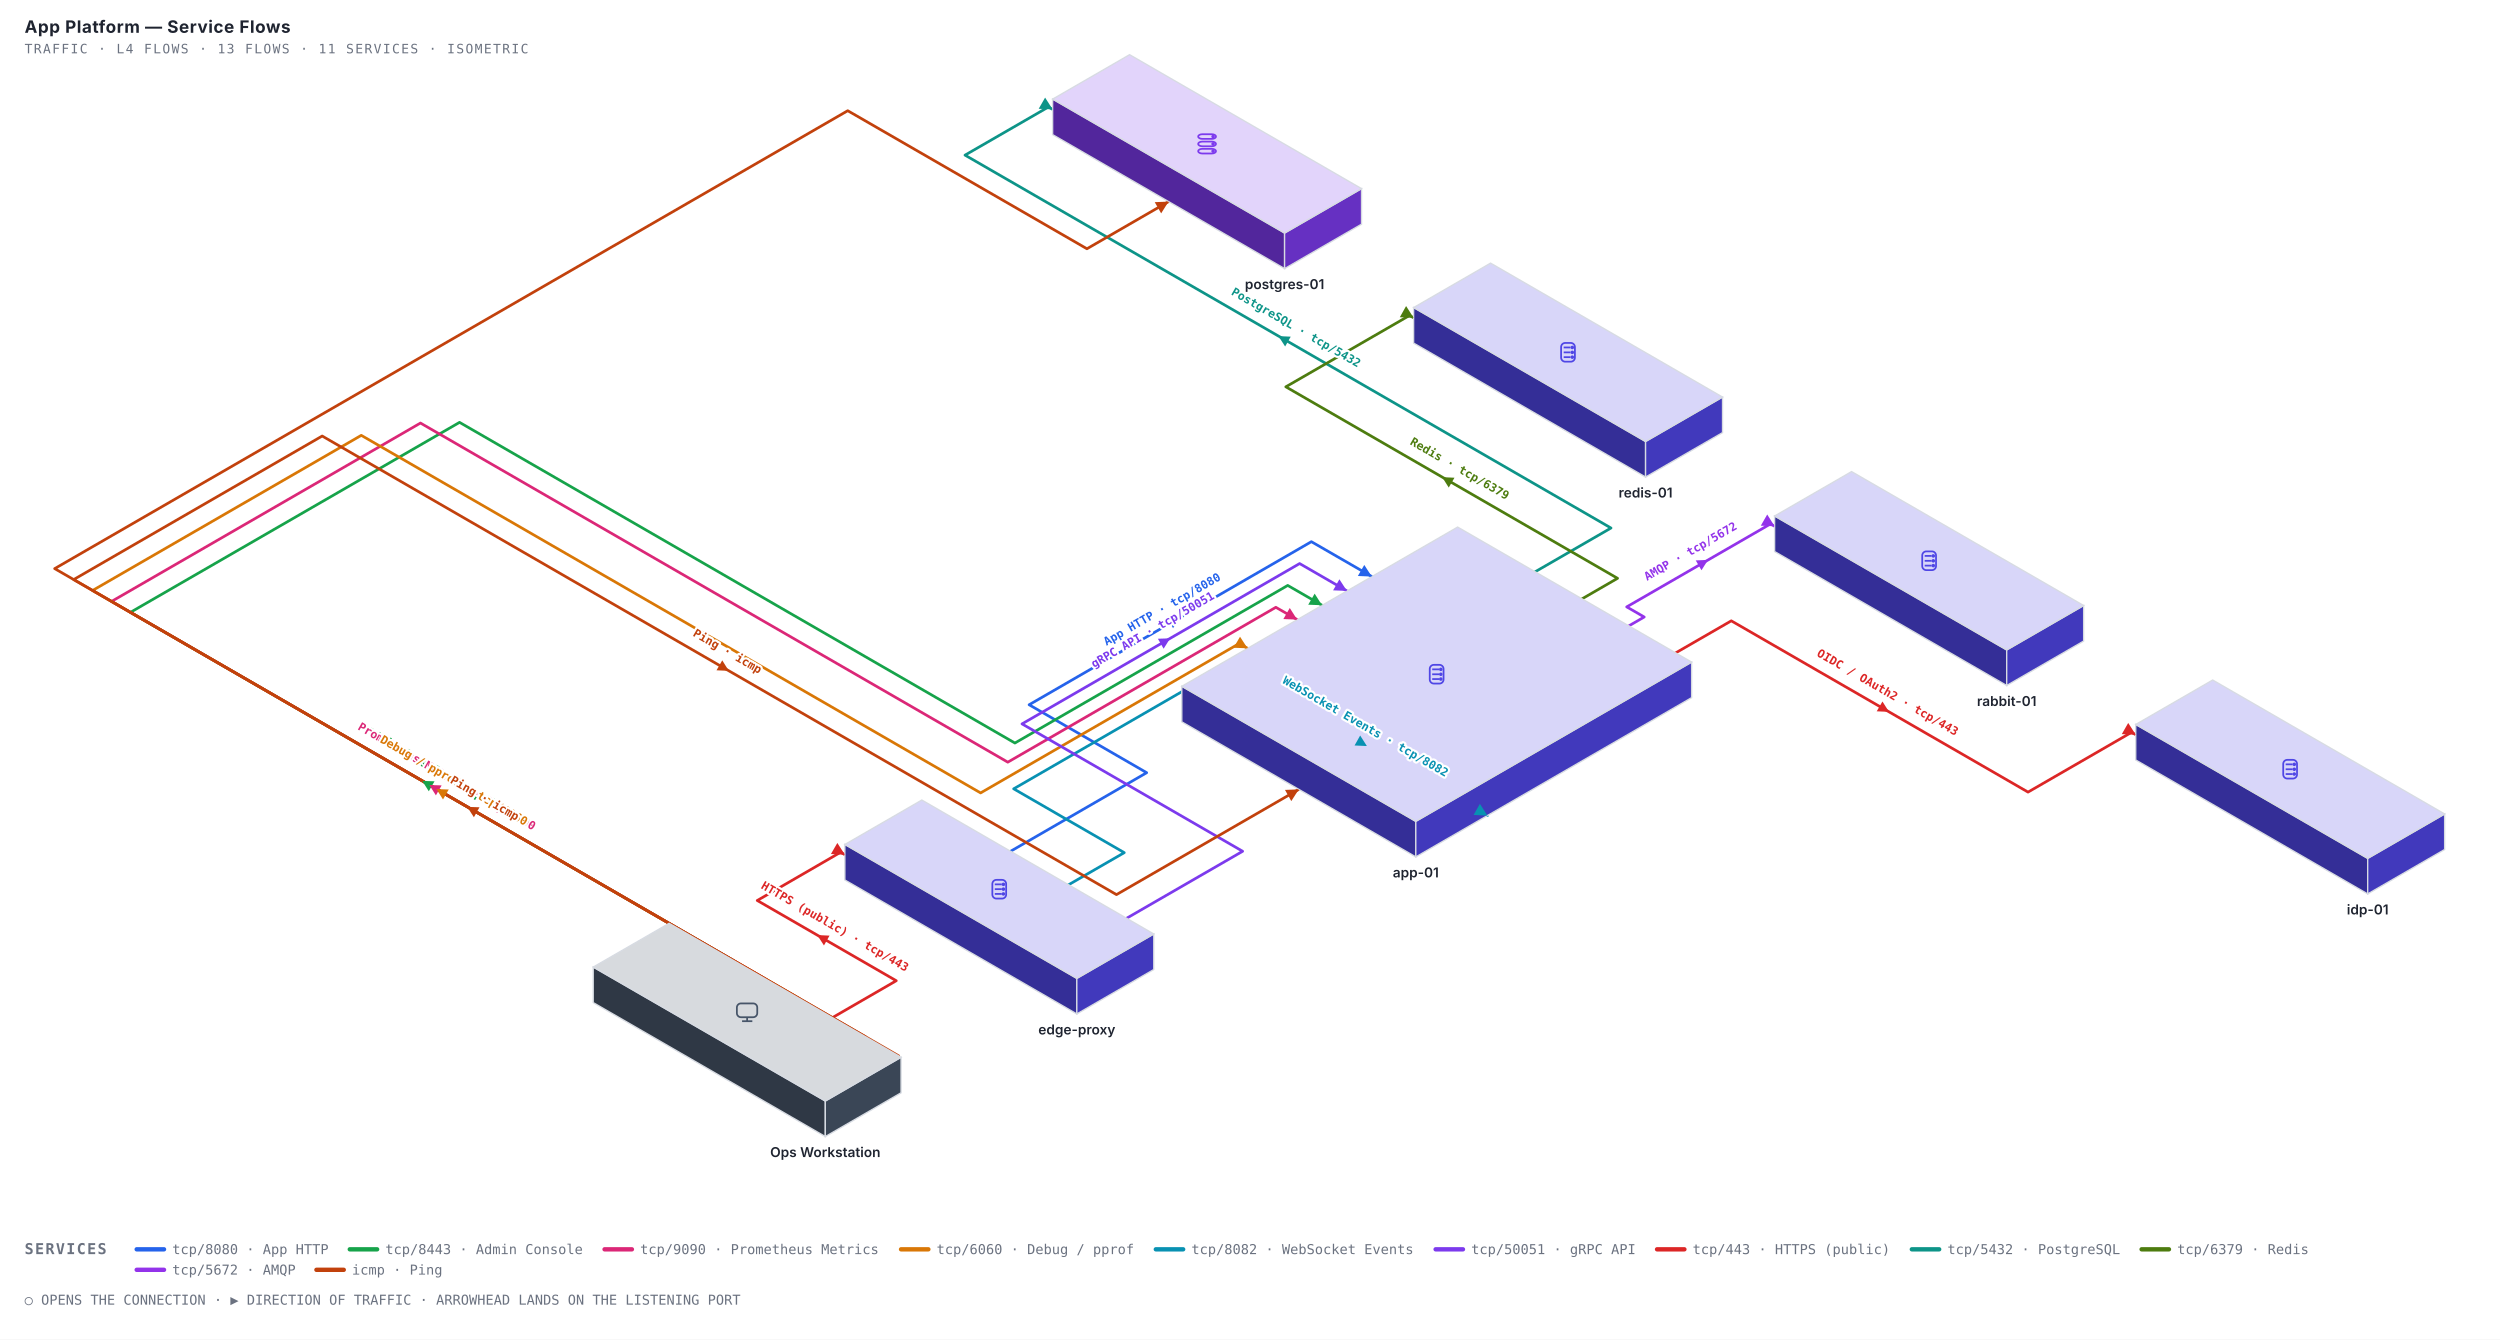
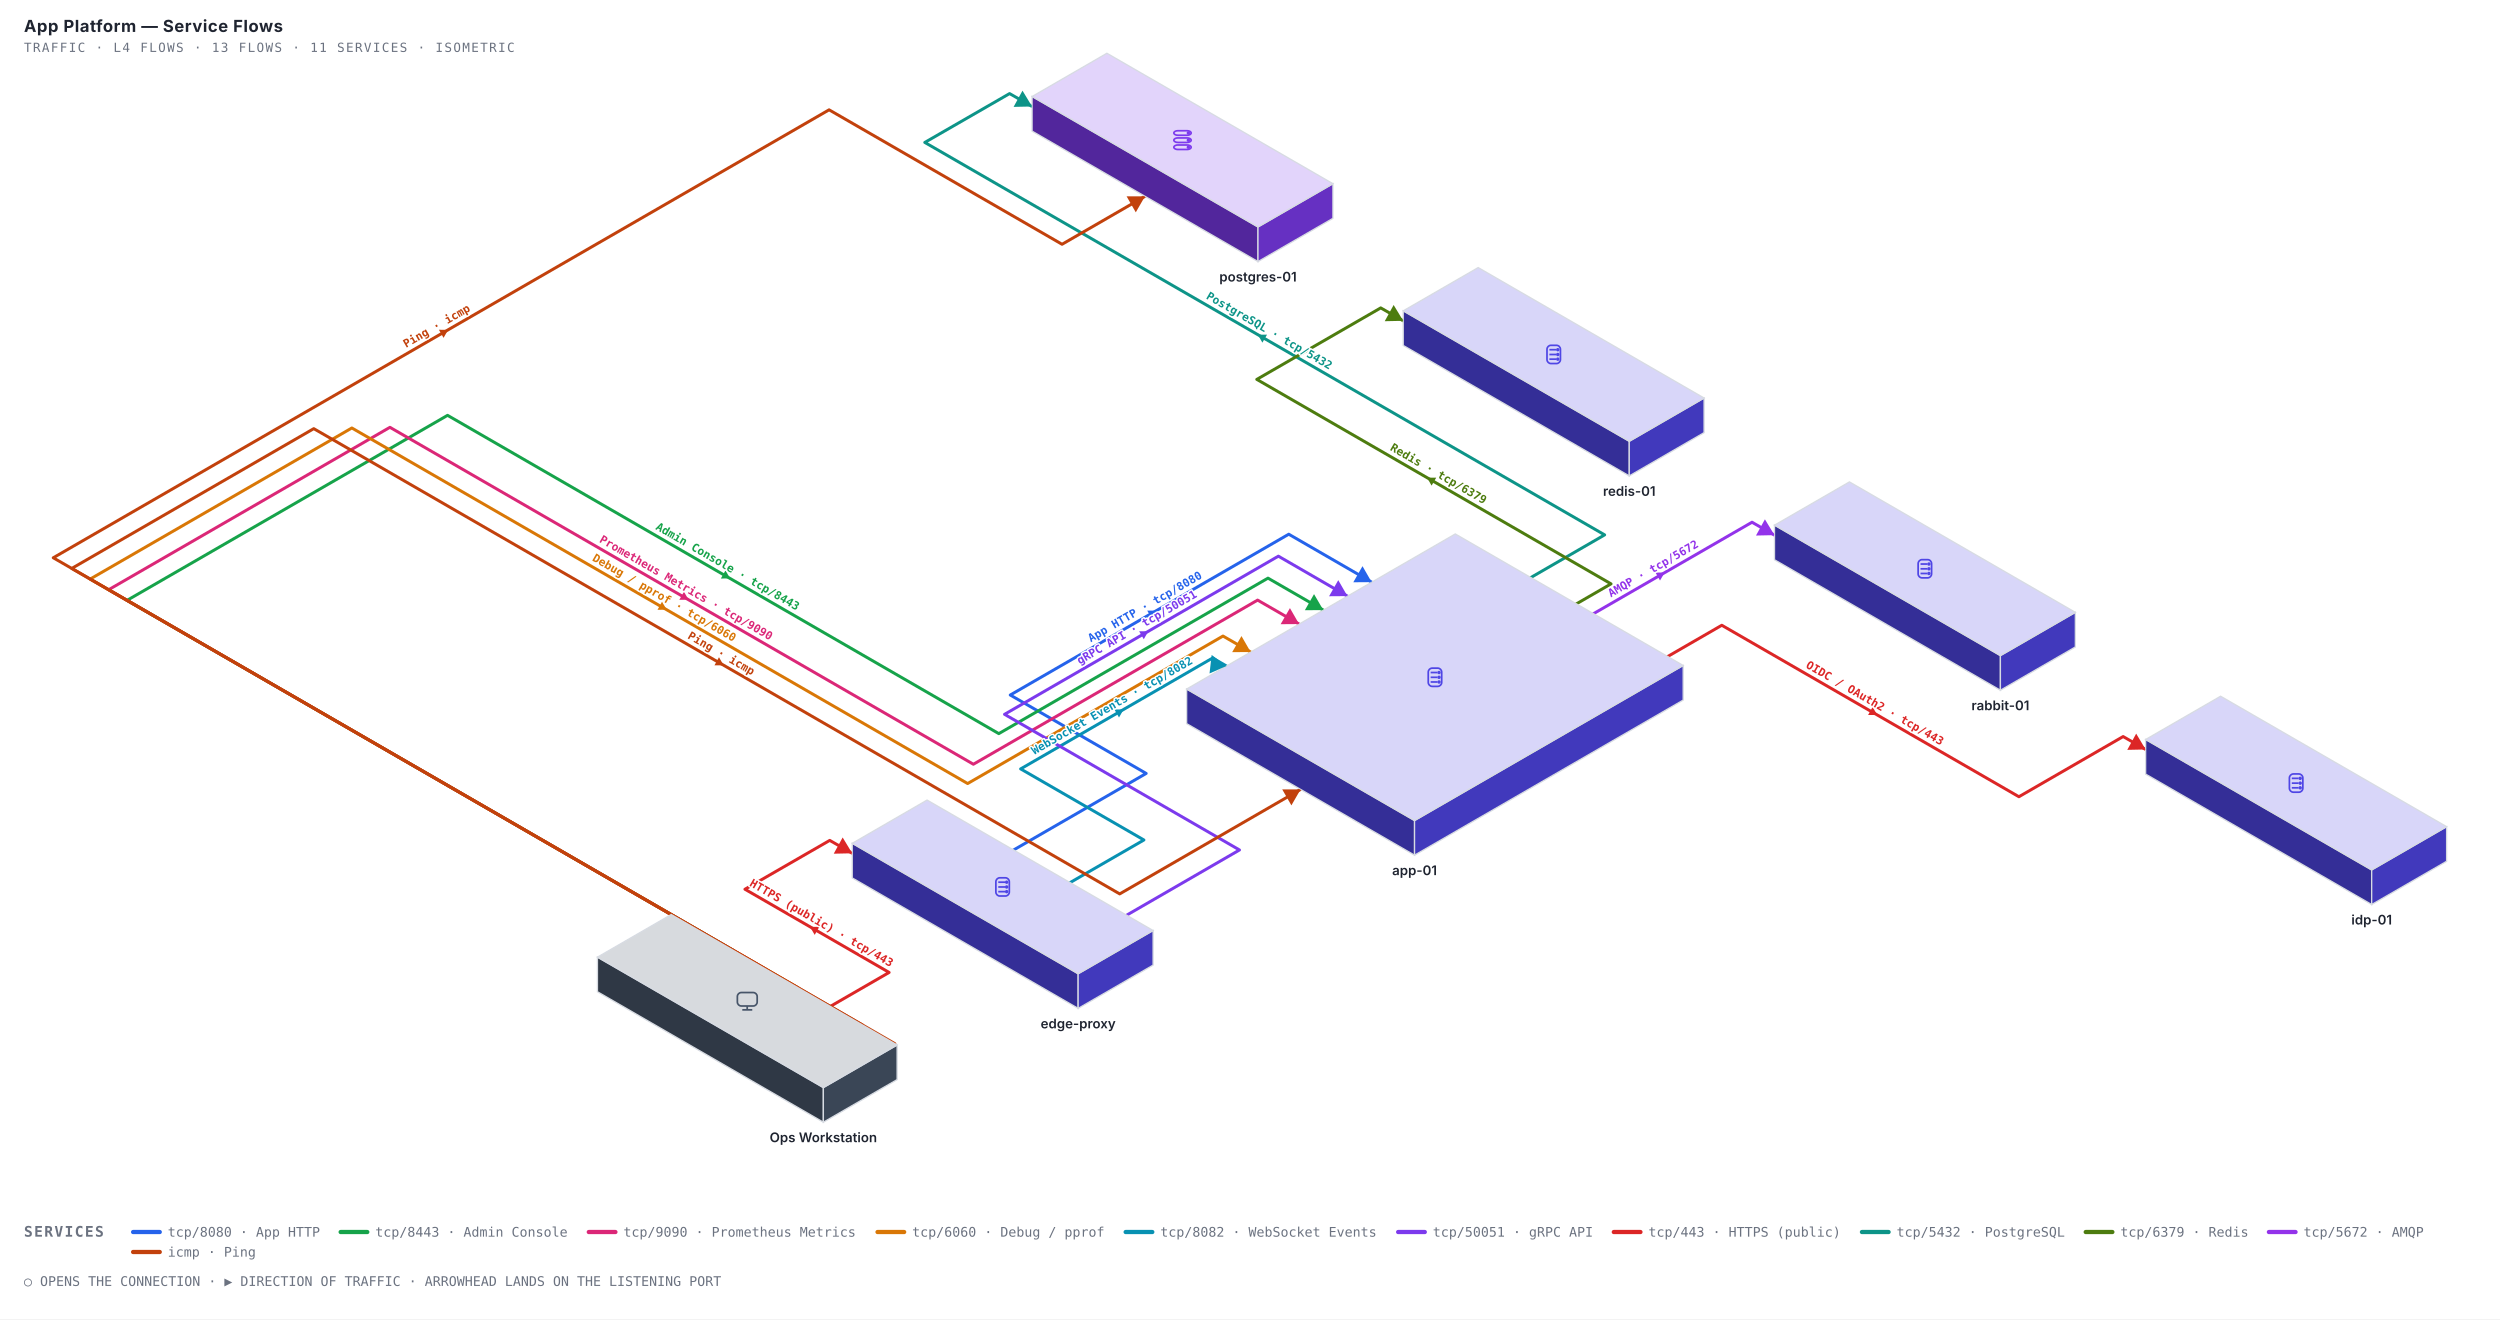
- <svg xmlns="http://www.w3.org/2000/svg" viewBox="0 0 1829 980" font-family="Inter, system-ui, -apple-system, 'Segoe UI', Roboto, sans-serif">
-   <rect width="1829" height="980" fill="#ffffff" />
-   <polyline points="716.8,635.8 838.9,565.3 752.9,515.6 959.4,396.3 1003.6,421.8" fill="none" stroke="#2563eb" stroke-width="2" stroke-linecap="round" stroke-linejoin="round" />
-   <circle cx="716.8" cy="635.8" r="4" fill="#ffffff" stroke="#2563eb" stroke-width="2" />
-   <polyline points="513.7,715.5 536.2,702.5 95.4,448.0 336.2,309.0 742.5,543.6 942.1,428.3 967.2,442.8" fill="none" stroke="#16a34a" stroke-width="2" stroke-linecap="round" stroke-linejoin="round" />
-   <circle cx="513.7" cy="715.5" r="4" fill="#ffffff" stroke="#16a34a" stroke-width="2" />
-   <polyline points="538.0,729.5 560.5,716.5 81.6,440.0 307.6,309.5 737.3,557.6 933.4,444.3 949.0,453.3" fill="none" stroke="#db2777" stroke-width="2" stroke-linecap="round" stroke-linejoin="round" />
-   <circle cx="538.0" cy="729.5" r="4" fill="#ffffff" stroke="#db2777" stroke-width="2" />
-   <polyline points="562.2,743.5 584.7,730.5 67.7,432.0 264.3,318.5 717.4,580.1 906.6,470.8 912.7,474.3" fill="none" stroke="#d97706" stroke-width="2" stroke-linecap="round" stroke-linejoin="round" />
-   <circle cx="562.2" cy="743.5" r="4" fill="#ffffff" stroke="#d97706" stroke-width="2" />
-   <polyline points="759.2,660.3 822.5,623.8 741.6,577.1 897.9,486.8 1088.2,596.7" fill="none" stroke="#0891b2" stroke-width="2" stroke-linecap="round" stroke-linejoin="round" />
-   <circle cx="759.2" cy="660.3" r="4" fill="#ffffff" stroke="#0891b2" stroke-width="2" />
-   <polyline points="801.7,684.8 909.1,622.8 747.7,529.6 950.8,412.3 985.4,432.3" fill="none" stroke="#7c3aed" stroke-width="2" stroke-linecap="round" stroke-linejoin="round" />
-   <circle cx="801.7" cy="684.8" r="4" fill="#ffffff" stroke="#7c3aed" stroke-width="2" />
-   <polyline points="586.5,757.5 655.7,717.5 554.0,658.8 615.0,623.5 618.1,625.3" fill="none" stroke="#dc2626" stroke-width="2" stroke-linecap="round" stroke-linejoin="round" />
-   <circle cx="586.5" cy="757.5" r="4" fill="#ffffff" stroke="#dc2626" stroke-width="2" />
-   <polyline points="1100.6,431.3 1178.6,386.3 706.0,113.5 767.0,78.3 770.1,80.0" fill="none" stroke="#0d9488" stroke-width="2" stroke-linecap="round" stroke-linejoin="round" />
-   <circle cx="1100.6" cy="431.3" r="4" fill="#ffffff" stroke="#0d9488" stroke-width="2" />
-   <polyline points="1134.9,451.1 1183.4,423.1 940.7,283.0 1031.2,230.8 1034.2,232.5" fill="none" stroke="#4d7c0f" stroke-width="2" stroke-linecap="round" stroke-linejoin="round" />
-   <circle cx="1134.9" cy="451.1" r="4" fill="#ffffff" stroke="#4d7c0f" stroke-width="2" />
-   <polyline points="1169.1,470.9 1202.9,451.4 1190.1,444.0 1295.3,383.3 1298.3,385.0" fill="none" stroke="#9333ea" stroke-width="2" stroke-linecap="round" stroke-linejoin="round" />
-   <circle cx="1169.1" cy="470.9" r="4" fill="#ffffff" stroke="#9333ea" stroke-width="2" />
-   <polyline points="1203.3,490.7 1266.6,454.2 1483.7,579.5 1559.4,535.8 1562.5,537.5" fill="none" stroke="#dc2626" stroke-width="2" stroke-linecap="round" stroke-linejoin="round" />
-   <circle cx="1203.3" cy="490.7" r="4" fill="#ffffff" stroke="#dc2626" stroke-width="2" />
-   <polyline points="610.7,771.5 633.2,758.5 53.9,424.0 235.7,319.0 816.8,654.5 950.2,577.5" fill="none" stroke="#c2410c" stroke-width="2" stroke-linecap="round" stroke-linejoin="round" />
-   <circle cx="610.7" cy="771.5" r="4" fill="#ffffff" stroke="#c2410c" stroke-width="2" />
-   <polyline points="635.0,785.5 657.5,772.5 40.0,416.0 620.2,81.0 795.2,182.0 854.9,147.5" fill="none" stroke="#c2410c" stroke-width="2" stroke-linecap="round" stroke-linejoin="round" />
-   <circle cx="635.0" cy="785.5" r="4" fill="#ffffff" stroke="#c2410c" stroke-width="2" />
-   <polygon points="770.1,98.5 939.8,196.5 939.8,170.5 770.1,72.5" fill="#52269c" stroke="#d7dbe2" stroke-width="1" />
-   <polygon points="996.1,164.0 939.8,196.5 939.8,170.5 996.1,138.0" fill="#6630c2" stroke="#d7dbe2" stroke-width="1" />
-   <polygon points="826.4,40.0 996.1,138.0 939.8,170.5 770.1,72.5" fill="#e2d4fb" stroke="#d7dbe2" stroke-width="1" />
-   <rect x="876.6" y="98.2" width="13.0" height="3.4" rx="3" fill="none" stroke="#7c3aed" stroke-width="1.3" />
-   <circle cx="887.5" cy="99.9" r="1.3" fill="#7c3aed" />
-   <rect x="876.6" y="103.6" width="13.0" height="3.4" rx="3" fill="none" stroke="#7c3aed" stroke-width="1.3" />
-   <circle cx="887.5" cy="105.3" r="1.3" fill="#7c3aed" />
-   <rect x="876.6" y="108.9" width="13.0" height="3.4" rx="3" fill="none" stroke="#7c3aed" stroke-width="1.3" />
-   <circle cx="887.5" cy="110.6" r="1.3" fill="#7c3aed" />
-   <text x="939.8" y="211.5" font-size="10" text-anchor="middle" fill="#1f2430" font-weight="600">postgres-01</text>
-   <polygon points="1034.2,251.0 1203.9,349.0 1203.9,323.0 1034.2,225.0" fill="#342e97" stroke="#d7dbe2" stroke-width="1" />
-   <polygon points="1260.2,316.5 1203.9,349.0 1203.9,323.0 1260.2,290.5" fill="#4139bc" stroke="#d7dbe2" stroke-width="1" />
-   <polygon points="1090.5,192.5 1260.2,290.5 1203.9,323.0 1034.2,225.0" fill="#d8d6f9" stroke="#d7dbe2" stroke-width="1" />
-   <rect x="1142.1" y="250.9" width="10.1" height="13.7" rx="3" fill="none" stroke="#4f46e5" stroke-width="1.3" />
-   <line x1="1144.0" y1="254.2" x2="1149.0" y2="254.2" stroke="#4f46e5" stroke-width="1.3" />
-   <circle cx="1150.3" cy="254.2" r="1.3" fill="#4f46e5" />
-   <line x1="1144.0" y1="257.8" x2="1149.0" y2="257.8" stroke="#4f46e5" stroke-width="1.3" />
-   <circle cx="1150.3" cy="257.8" r="1.3" fill="#4f46e5" />
-   <line x1="1144.0" y1="261.3" x2="1149.0" y2="261.3" stroke="#4f46e5" stroke-width="1.3" />
-   <circle cx="1150.3" cy="261.3" r="1.3" fill="#4f46e5" />
-   <text x="1203.9" y="364.0" font-size="10" text-anchor="middle" fill="#1f2430" font-weight="600">redis-01</text>
-   <polygon points="1298.3,403.5 1468.1,501.5 1468.1,475.5 1298.3,377.5" fill="#342e97" stroke="#d7dbe2" stroke-width="1" />
-   <polygon points="1524.4,469.0 1468.1,501.5 1468.1,475.5 1524.4,443.0" fill="#4139bc" stroke="#d7dbe2" stroke-width="1" />
-   <polygon points="1354.6,345.0 1524.4,443.0 1468.1,475.5 1298.3,377.5" fill="#d8d6f9" stroke="#d7dbe2" stroke-width="1" />
-   <rect x="1406.3" y="403.4" width="10.1" height="13.7" rx="3" fill="none" stroke="#4f46e5" stroke-width="1.3" />
-   <line x1="1408.1" y1="406.7" x2="1413.2" y2="406.7" stroke="#4f46e5" stroke-width="1.3" />
-   <circle cx="1414.4" cy="406.7" r="1.3" fill="#4f46e5" />
-   <line x1="1408.1" y1="410.3" x2="1413.2" y2="410.3" stroke="#4f46e5" stroke-width="1.3" />
-   <circle cx="1414.4" cy="410.3" r="1.3" fill="#4f46e5" />
-   <line x1="1408.1" y1="413.8" x2="1413.2" y2="413.8" stroke="#4f46e5" stroke-width="1.3" />
-   <circle cx="1414.4" cy="413.8" r="1.3" fill="#4f46e5" />
-   <text x="1468.1" y="516.5" font-size="10" text-anchor="middle" fill="#1f2430" font-weight="600">rabbit-01</text>
-   <polygon points="864.6,528.1 1035.8,626.9 1035.8,600.9 864.6,502.1" fill="#342e97" stroke="#d7dbe2" stroke-width="1" />
-   <polygon points="1237.6,510.4 1035.8,626.9 1035.8,600.9 1237.6,484.4" fill="#4139bc" stroke="#d7dbe2" stroke-width="1" />
-   <polygon points="1066.4,385.6 1237.6,484.4 1035.8,600.9 864.6,502.1" fill="#d8d6f9" stroke="#d7dbe2" stroke-width="1" />
-   <rect x="1046.0" y="486.4" width="10.1" height="13.7" rx="3" fill="none" stroke="#4f46e5" stroke-width="1.3" />
-   <line x1="1047.8" y1="489.7" x2="1052.9" y2="489.7" stroke="#4f46e5" stroke-width="1.3" />
-   <circle cx="1054.1" cy="489.7" r="1.3" fill="#4f46e5" />
-   <line x1="1047.8" y1="493.3" x2="1052.9" y2="493.3" stroke="#4f46e5" stroke-width="1.3" />
-   <circle cx="1054.1" cy="493.3" r="1.3" fill="#4f46e5" />
-   <line x1="1047.8" y1="496.8" x2="1052.9" y2="496.8" stroke="#4f46e5" stroke-width="1.3" />
-   <circle cx="1054.1" cy="496.8" r="1.3" fill="#4f46e5" />
-   <text x="1035.8" y="641.9" font-size="10" text-anchor="middle" fill="#1f2430" font-weight="600">app-01</text>
-   <polygon points="1562.5,556.0 1732.2,654.0 1732.2,628.0 1562.5,530.0" fill="#342e97" stroke="#d7dbe2" stroke-width="1" />
-   <polygon points="1788.5,621.5 1732.2,654.0 1732.2,628.0 1788.5,595.5" fill="#4139bc" stroke="#d7dbe2" stroke-width="1" />
-   <polygon points="1618.8,497.5 1788.5,595.5 1732.2,628.0 1562.5,530.0" fill="#d8d6f9" stroke="#d7dbe2" stroke-width="1" />
-   <rect x="1670.4" y="555.9" width="10.1" height="13.7" rx="3" fill="none" stroke="#4f46e5" stroke-width="1.3" />
-   <line x1="1672.2" y1="559.2" x2="1677.3" y2="559.2" stroke="#4f46e5" stroke-width="1.3" />
-   <circle cx="1678.5" cy="559.2" r="1.3" fill="#4f46e5" />
-   <line x1="1672.2" y1="562.8" x2="1677.3" y2="562.8" stroke="#4f46e5" stroke-width="1.3" />
-   <circle cx="1678.5" cy="562.8" r="1.3" fill="#4f46e5" />
-   <line x1="1672.2" y1="566.3" x2="1677.3" y2="566.3" stroke="#4f46e5" stroke-width="1.3" />
-   <circle cx="1678.5" cy="566.3" r="1.3" fill="#4f46e5" />
-   <text x="1732.2" y="669.0" font-size="10" text-anchor="middle" fill="#1f2430" font-weight="600">idp-01</text>
-   <polygon points="618.1,643.8 787.8,741.8 787.8,715.8 618.1,617.8" fill="#342e97" stroke="#d7dbe2" stroke-width="1" />
-   <polygon points="844.1,709.3 787.8,741.8 787.8,715.8 844.1,683.3" fill="#4139bc" stroke="#d7dbe2" stroke-width="1" />
-   <polygon points="674.4,585.3 844.1,683.3 787.8,715.8 618.1,617.8" fill="#d8d6f9" stroke="#d7dbe2" stroke-width="1" />
-   <rect x="726.0" y="643.7" width="10.1" height="13.7" rx="3" fill="none" stroke="#4f46e5" stroke-width="1.3" />
-   <line x1="727.8" y1="647.0" x2="732.9" y2="647.0" stroke="#4f46e5" stroke-width="1.3" />
-   <circle cx="734.1" cy="647.0" r="1.3" fill="#4f46e5" />
-   <line x1="727.8" y1="650.5" x2="732.9" y2="650.5" stroke="#4f46e5" stroke-width="1.3" />
-   <circle cx="734.1" cy="650.5" r="1.3" fill="#4f46e5" />
-   <line x1="727.8" y1="654.0" x2="732.9" y2="654.0" stroke="#4f46e5" stroke-width="1.3" />
-   <circle cx="734.1" cy="654.0" r="1.3" fill="#4f46e5" />
-   <text x="787.8" y="756.8" font-size="10" text-anchor="middle" fill="#1f2430" font-weight="600">edge-proxy</text>
-   <polygon points="434.0,733.5 603.8,831.5 603.8,805.5 434.0,707.5" fill="#2f3845" stroke="#d7dbe2" stroke-width="1" />
-   <polygon points="659.2,799.5 603.8,831.5 603.8,805.5 659.2,773.5" fill="#3a4656" stroke="#d7dbe2" stroke-width="1" />
-   <polygon points="489.5,675.5 659.2,773.5 603.8,805.5 434.0,707.5" fill="#d7dade" stroke="#d7dbe2" stroke-width="1" />
-   <rect x="539.1" y="734.1" width="14.9" height="10.1" rx="3" fill="none" stroke="#475569" stroke-width="1.3" />
-   <line x1="546.6" y1="744.3" x2="546.6" y2="747.1" stroke="#475569" stroke-width="1.3" />
-   <line x1="542.9" y1="747.1" x2="550.4" y2="747.1" stroke="#475569" stroke-width="1.3" />
-   <text x="603.8" y="846.5" font-size="10" text-anchor="middle" fill="#1f2430" font-weight="600">Ops Workstation</text>
-   <path d="M 1003.6,421.8 L 993.4,421.4 L 998.1,413.3 Z" fill="#2563eb" />
-   <path d="M 967.2,442.8 L 957.1,442.4 L 961.8,434.3 Z" fill="#16a34a" />
-   <path d="M 949.0,453.3 L 938.9,452.9 L 943.6,444.8 Z" fill="#db2777" />
-   <path d="M 912.7,474.3 L 902.5,473.9 L 907.2,465.8 Z" fill="#d97706" />
-   <path d="M 1088.2,596.7 L 1078.1,596.2 L 1082.7,588.1 Z" fill="#0891b2" />
-   <path d="M 985.4,432.3 L 975.3,431.9 L 979.9,423.8 Z" fill="#7c3aed" />
-   <path d="M 618.1,625.3 L 607.9,624.8 L 612.6,616.7 Z" fill="#dc2626" />
-   <path d="M 770.1,80.0 L 759.9,79.6 L 764.6,71.4 Z" fill="#0d9488" />
-   <path d="M 1034.2,232.5 L 1024.1,232.1 L 1028.7,223.9 Z" fill="#4d7c0f" />
-   <path d="M 1298.3,385.0 L 1288.2,384.6 L 1292.9,376.4 Z" fill="#9333ea" />
-   <path d="M 1562.5,537.5 L 1552.3,537.1 L 1557.0,528.9 Z" fill="#dc2626" />
-   <path d="M 950.2,577.5 L 944.7,586.1 L 940.1,577.9 Z" fill="#c2410c" />
-   <path d="M 854.9,147.5 L 849.5,156.1 L 844.8,147.9 Z" fill="#c2410c" />
-   <path d="M 863.1,452.0 L 858.2,459.6 L 854.1,452.3 Z" fill="#2563eb" />
-   <text transform="rotate(-30.0 856.1 456.0)" x="856.1" y="447.0" font-size="8.5" text-anchor="middle" fill="#2563eb" font-weight="600" font-family="ui-monospace, SFMono-Regular, Menlo, Consolas, monospace" paint-order="stroke" stroke="#ffffff" stroke-width="3.2" stroke-linejoin="round">App HTTP · tcp/8080</text>
-   <path d="M 308.9,571.3 L 317.9,571.6 L 313.7,578.9 Z" fill="#16a34a" />
-   <text transform="rotate(30.0 315.8 575.3)" x="315.8" y="566.3" font-size="8.5" text-anchor="middle" fill="#16a34a" font-weight="600" font-family="ui-monospace, SFMono-Regular, Menlo, Consolas, monospace" paint-order="stroke" stroke="#ffffff" stroke-width="3.2" stroke-linejoin="round">Admin Console · tcp/8443</text>
-   <path d="M 314.1,574.3 L 323.1,574.6 L 318.9,581.9 Z" fill="#db2777" />
-   <text transform="rotate(30.0 321.0 578.3)" x="321.0" y="569.3" font-size="8.5" text-anchor="middle" fill="#db2777" font-weight="600" font-family="ui-monospace, SFMono-Regular, Menlo, Consolas, monospace" paint-order="stroke" stroke="#ffffff" stroke-width="3.2" stroke-linejoin="round">Prometheus Metrics · tcp/9090</text>
-   <path d="M 319.3,577.3 L 328.3,577.6 L 324.1,584.9 Z" fill="#d97706" />
-   <text transform="rotate(30.0 326.2 581.3)" x="326.2" y="572.3" font-size="8.5" text-anchor="middle" fill="#d97706" font-weight="600" font-family="ui-monospace, SFMono-Regular, Menlo, Consolas, monospace" paint-order="stroke" stroke="#ffffff" stroke-width="3.2" stroke-linejoin="round">Debug / pprof · tcp/6060</text>
-   <path d="M 1000.0,545.8 L 991.0,545.4 L 995.1,538.1 Z" fill="#0891b2" />
-   <text transform="rotate(30.0 993.1 541.8)" x="993.1" y="532.8" font-size="8.5" text-anchor="middle" fill="#0891b2" font-weight="600" font-family="ui-monospace, SFMono-Regular, Menlo, Consolas, monospace" paint-order="stroke" stroke="#ffffff" stroke-width="3.2" stroke-linejoin="round">WebSocket Events · tcp/8082</text>
-   <path d="M 856.1,467.0 L 851.3,474.6 L 847.1,467.3 Z" fill="#7c3aed" />
-   <text transform="rotate(-30.0 849.2 471.0)" x="849.2" y="462.0" font-size="8.5" text-anchor="middle" fill="#7c3aed" font-weight="600" font-family="ui-monospace, SFMono-Regular, Menlo, Consolas, monospace" paint-order="stroke" stroke="#ffffff" stroke-width="3.2" stroke-linejoin="round">gRPC API · tcp/50051</text>
-   <path d="M 597.9,684.1 L 606.9,684.5 L 602.8,691.7 Z" fill="#dc2626" />
-   <text transform="rotate(30.0 604.9 688.1)" x="604.9" y="679.1" font-size="8.5" text-anchor="middle" fill="#dc2626" font-weight="600" font-family="ui-monospace, SFMono-Regular, Menlo, Consolas, monospace" paint-order="stroke" stroke="#ffffff" stroke-width="3.2" stroke-linejoin="round">HTTPS (public) · tcp/443</text>
-   <path d="M 935.3,245.9 L 944.3,246.3 L 940.2,253.5 Z" fill="#0d9488" />
-   <text transform="rotate(30.0 942.3 249.9)" x="942.3" y="240.9" font-size="8.5" text-anchor="middle" fill="#0d9488" font-weight="600" font-family="ui-monospace, SFMono-Regular, Menlo, Consolas, monospace" paint-order="stroke" stroke="#ffffff" stroke-width="3.2" stroke-linejoin="round">PostgreSQL · tcp/5432</text>
-   <path d="M 1055.1,349.1 L 1064.1,349.5 L 1059.9,356.7 Z" fill="#4d7c0f" />
-   <text transform="rotate(30.0 1062.0 353.1)" x="1062.0" y="344.1" font-size="8.5" text-anchor="middle" fill="#4d7c0f" font-weight="600" font-family="ui-monospace, SFMono-Regular, Menlo, Consolas, monospace" paint-order="stroke" stroke="#ffffff" stroke-width="3.2" stroke-linejoin="round">Redis · tcp/6379</text>
-   <path d="M 1249.6,409.6 L 1244.8,417.2 L 1240.6,410.0 Z" fill="#9333ea" />
-   <text transform="rotate(-30.0 1242.7 413.6)" x="1242.7" y="404.6" font-size="8.5" text-anchor="middle" fill="#9333ea" font-weight="600" font-family="ui-monospace, SFMono-Regular, Menlo, Consolas, monospace" paint-order="stroke" stroke="#ffffff" stroke-width="3.2" stroke-linejoin="round">AMQP · tcp/5672</text>
-   <path d="M 1382.0,520.8 L 1373.0,520.4 L 1377.2,513.2 Z" fill="#dc2626" />
-   <text transform="rotate(30.0 1375.1 516.8)" x="1375.1" y="507.8" font-size="8.5" text-anchor="middle" fill="#dc2626" font-weight="600" font-family="ui-monospace, SFMono-Regular, Menlo, Consolas, monospace" paint-order="stroke" stroke="#ffffff" stroke-width="3.2" stroke-linejoin="round">OIDC / OAuth2 · tcp/443</text>
-   <path d="M 533.2,490.8 L 524.2,490.4 L 528.4,483.1 Z" fill="#c2410c" />
-   <text transform="rotate(30.0 526.3 486.8)" x="526.3" y="477.8" font-size="8.5" text-anchor="middle" fill="#c2410c" font-weight="600" font-family="ui-monospace, SFMono-Regular, Menlo, Consolas, monospace" paint-order="stroke" stroke="#ffffff" stroke-width="3.2" stroke-linejoin="round">Ping · icmp</text>
-   <path d="M 341.8,590.3 L 350.8,590.6 L 346.7,597.9 Z" fill="#c2410c" />
-   <text transform="rotate(30.0 348.7 594.3)" x="348.7" y="585.3" font-size="8.5" text-anchor="middle" fill="#c2410c" font-weight="600" font-family="ui-monospace, SFMono-Regular, Menlo, Consolas, monospace" paint-order="stroke" stroke="#ffffff" stroke-width="3.2" stroke-linejoin="round">Ping · icmp</text>
-   <text x="18" y="917.5" font-size="11" fill="#6b7280" font-weight="700" font-family="ui-monospace, SFMono-Regular, Menlo, Consolas, monospace" letter-spacing="1">SERVICES</text>
-   <line x1="100.0" y1="914.0" x2="120.0" y2="914.0" stroke="#2563eb" stroke-width="3.2" stroke-linecap="round" />
-   <text x="126.0" y="917.5" font-size="10" fill="#6b7280" font-family="ui-monospace, SFMono-Regular, Menlo, Consolas, monospace">tcp/8080 · App HTTP</text>
-   <line x1="255.9" y1="914.0" x2="275.9" y2="914.0" stroke="#16a34a" stroke-width="3.2" stroke-linecap="round" />
-   <text x="281.9" y="917.5" font-size="10" fill="#6b7280" font-family="ui-monospace, SFMono-Regular, Menlo, Consolas, monospace">tcp/8443 · Admin Console</text>
-   <line x1="442.3" y1="914.0" x2="462.3" y2="914.0" stroke="#db2777" stroke-width="3.2" stroke-linecap="round" />
-   <text x="468.3" y="917.5" font-size="10" fill="#6b7280" font-family="ui-monospace, SFMono-Regular, Menlo, Consolas, monospace">tcp/9090 · Prometheus Metrics</text>
-   <line x1="659.2" y1="914.0" x2="679.2" y2="914.0" stroke="#d97706" stroke-width="3.2" stroke-linecap="round" />
-   <text x="685.2" y="917.5" font-size="10" fill="#6b7280" font-family="ui-monospace, SFMono-Regular, Menlo, Consolas, monospace">tcp/6060 · Debug / pprof</text>
-   <line x1="845.6" y1="914.0" x2="865.6" y2="914.0" stroke="#0891b2" stroke-width="3.2" stroke-linecap="round" />
-   <text x="871.6" y="917.5" font-size="10" fill="#6b7280" font-family="ui-monospace, SFMono-Regular, Menlo, Consolas, monospace">tcp/8082 · WebSocket Events</text>
-   <line x1="1050.3" y1="914.0" x2="1070.3" y2="914.0" stroke="#7c3aed" stroke-width="3.2" stroke-linecap="round" />
-   <text x="1076.3" y="917.5" font-size="10" fill="#6b7280" font-family="ui-monospace, SFMono-Regular, Menlo, Consolas, monospace">tcp/50051 · gRPC API</text>
-   <line x1="1212.3" y1="914.0" x2="1232.3" y2="914.0" stroke="#dc2626" stroke-width="3.2" stroke-linecap="round" />
-   <text x="1238.3" y="917.5" font-size="10" fill="#6b7280" font-family="ui-monospace, SFMono-Regular, Menlo, Consolas, monospace">tcp/443 · HTTPS (public)</text>
-   <line x1="1398.7" y1="914.0" x2="1418.7" y2="914.0" stroke="#0d9488" stroke-width="3.2" stroke-linecap="round" />
-   <text x="1424.7" y="917.5" font-size="10" fill="#6b7280" font-family="ui-monospace, SFMono-Regular, Menlo, Consolas, monospace">tcp/5432 · PostgreSQL</text>
-   <line x1="1566.8" y1="914.0" x2="1586.8" y2="914.0" stroke="#4d7c0f" stroke-width="3.2" stroke-linecap="round" />
-   <text x="1592.8" y="917.5" font-size="10" fill="#6b7280" font-family="ui-monospace, SFMono-Regular, Menlo, Consolas, monospace">tcp/6379 · Redis</text>
-   <line x1="100.0" y1="929.0" x2="120.0" y2="929.0" stroke="#9333ea" stroke-width="3.2" stroke-linecap="round" />
-   <text x="126.0" y="932.5" font-size="10" fill="#6b7280" font-family="ui-monospace, SFMono-Regular, Menlo, Consolas, monospace">tcp/5672 · AMQP</text>
-   <line x1="231.5" y1="929.0" x2="251.5" y2="929.0" stroke="#c2410c" stroke-width="3.2" stroke-linecap="round" />
-   <text x="257.5" y="932.5" font-size="10" fill="#6b7280" font-family="ui-monospace, SFMono-Regular, Menlo, Consolas, monospace">icmp · Ping</text>
-   <text x="18" y="954.5" font-size="10" fill="#6b7280" font-family="ui-monospace, SFMono-Regular, Menlo, Consolas, monospace">○ OPENS THE CONNECTION · ▶ DIRECTION OF TRAFFIC · ARROWHEAD LANDS ON THE LISTENING PORT</text>
+ <svg xmlns="http://www.w3.org/2000/svg" viewBox="0 0 1878 991" font-family="Inter, system-ui, -apple-system, 'Segoe UI', Roboto, sans-serif">
+   <rect width="1878" height="991" fill="#ffffff" />
+   <polyline points="738.9,651.5 861.0,581.0 758.9,522.1 968.1,401.3 1030.4,437.3" fill="none" stroke="#2563eb" stroke-width="2.25" stroke-linecap="round" stroke-linejoin="round" />
+   <circle cx="738.9" cy="651.5" r="4.5" fill="#ffffff" stroke="#2563eb" stroke-width="2.25" />
+   <polyline points="528.4,727.0 551.0,714.0 95.4,451.0 336.2,312.0 750.3,551.1 952.5,434.3 994.1,458.3" fill="none" stroke="#16a34a" stroke-width="2.25" stroke-linecap="round" stroke-linejoin="round" />
+   <circle cx="528.4" cy="727.0" r="4.5" fill="#ffffff" stroke="#16a34a" stroke-width="2.25" />
+   <polyline points="552.7,741.0 575.2,728.0 81.6,443.0 292.9,321.0 731.2,574.1 944.7,450.8 975.9,468.8" fill="none" stroke="#db2777" stroke-width="2.25" stroke-linecap="round" stroke-linejoin="round" />
+   <circle cx="552.7" cy="741.0" r="4.5" fill="#ffffff" stroke="#db2777" stroke-width="2.25" />
+   <polyline points="576.9,755.0 599.5,742.0 67.7,435.0 264.3,321.5 726.9,588.6 918.7,477.8 939.5,489.8" fill="none" stroke="#d97706" stroke-width="2.25" stroke-linecap="round" stroke-linejoin="round" />
+   <circle cx="576.9" cy="755.0" r="4.5" fill="#ffffff" stroke="#d97706" stroke-width="2.25" />
+   <polyline points="781.3,676.0 859.3,631.0 766.7,577.6 910.9,494.3 921.3,500.3" fill="none" stroke="#0891b2" stroke-width="2.25" stroke-linecap="round" stroke-linejoin="round" />
+   <circle cx="781.3" cy="676.0" r="4.5" fill="#ffffff" stroke="#0891b2" stroke-width="2.25" />
+   <polyline points="823.8,700.5 931.1,638.5 754.6,536.6 960.3,417.8 1012.2,447.8" fill="none" stroke="#7c3aed" stroke-width="2.25" stroke-linecap="round" stroke-linejoin="round" />
+   <circle cx="823.8" cy="700.5" r="4.5" fill="#ffffff" stroke="#7c3aed" stroke-width="2.25" />
+   <polyline points="601.2,769.0 667.9,730.5 559.6,668.0 623.3,631.3 640.2,641.0" fill="none" stroke="#dc2626" stroke-width="2.25" stroke-linecap="round" stroke-linejoin="round" />
+   <circle cx="601.2" cy="769.0" r="4.5" fill="#ffffff" stroke="#dc2626" stroke-width="2.25" />
+   <polyline points="1127.5,446.8 1205.4,401.8 694.7,107.0 758.4,70.3 775.3,80.0" fill="none" stroke="#0d9488" stroke-width="2.25" stroke-linecap="round" stroke-linejoin="round" />
+   <circle cx="1127.5" cy="446.8" r="4.5" fill="#ffffff" stroke="#0d9488" stroke-width="2.25" />
+   <polyline points="1161.7,466.6 1210.2,438.6 944.1,285.0 1037.2,231.3 1054.1,241.0" fill="none" stroke="#4d7c0f" stroke-width="2.25" stroke-linecap="round" stroke-linejoin="round" />
+   <circle cx="1161.7" cy="466.6" r="4.5" fill="#ffffff" stroke="#4d7c0f" stroke-width="2.25" />
+   <polyline points="1195.9,486.4 1174.5,474.0 1316.1,392.3 1333.0,402.0" fill="none" stroke="#9333ea" stroke-width="2.25" stroke-linecap="round" stroke-linejoin="round" />
+   <circle cx="1195.9" cy="486.4" r="4.5" fill="#ffffff" stroke="#9333ea" stroke-width="2.25" />
+   <polyline points="1230.2,506.2 1293.4,469.7 1516.6,598.5 1594.9,553.3 1611.8,563.0" fill="none" stroke="#dc2626" stroke-width="2.25" stroke-linecap="round" stroke-linejoin="round" />
+   <circle cx="1230.2" cy="506.2" r="4.5" fill="#ffffff" stroke="#dc2626" stroke-width="2.25" />
+   <polyline points="625.4,783.0 647.9,770.0 53.9,427.0 235.7,322.0 841.1,671.5 977.0,593.0" fill="none" stroke="#c2410c" stroke-width="2.25" stroke-linecap="round" stroke-linejoin="round" />
+   <circle cx="625.4" cy="783.0" r="4.5" fill="#ffffff" stroke="#c2410c" stroke-width="2.25" />
+   <polyline points="649.7,797.0 672.2,784.0 40.0,419.0 622.8,82.5 797.8,183.5 860.1,147.5" fill="none" stroke="#c2410c" stroke-width="2.25" stroke-linecap="round" stroke-linejoin="round" />
+   <circle cx="649.7" cy="797.0" r="4.5" fill="#ffffff" stroke="#c2410c" stroke-width="2.25" />
+   <polygon points="775.3,98.5 945.0,196.5 945.0,170.5 775.3,72.5" fill="#52269c" stroke="#d7dbe2" stroke-width="1" />
+   <polygon points="1001.3,164.0 945.0,196.5 945.0,170.5 1001.3,138.0" fill="#6630c2" stroke="#d7dbe2" stroke-width="1" />
+   <polygon points="831.5,40.0 1001.3,138.0 945.0,170.5 775.3,72.5" fill="#e2d4fb" stroke="#d7dbe2" stroke-width="1" />
+   <rect x="881.8" y="98.2" width="13.0" height="3.4" rx="3" fill="none" stroke="#7c3aed" stroke-width="1.3" />
+   <circle cx="892.7" cy="99.9" r="1.3" fill="#7c3aed" />
+   <rect x="881.8" y="103.6" width="13.0" height="3.4" rx="3" fill="none" stroke="#7c3aed" stroke-width="1.3" />
+   <circle cx="892.7" cy="105.3" r="1.3" fill="#7c3aed" />
+   <rect x="881.8" y="108.9" width="13.0" height="3.4" rx="3" fill="none" stroke="#7c3aed" stroke-width="1.3" />
+   <circle cx="892.7" cy="110.6" r="1.3" fill="#7c3aed" />
+   <text x="945.0" y="211.5" font-size="10" text-anchor="middle" fill="#1f2430" font-weight="600">postgres-01</text>
+   <polygon points="1054.1,259.5 1223.9,357.5 1223.9,331.5 1054.1,233.5" fill="#342e97" stroke="#d7dbe2" stroke-width="1" />
+   <polygon points="1280.1,325.0 1223.9,357.5 1223.9,331.5 1280.1,299.0" fill="#4139bc" stroke="#d7dbe2" stroke-width="1" />
+   <polygon points="1110.4,201.0 1280.1,299.0 1223.9,331.5 1054.1,233.5" fill="#d8d6f9" stroke="#d7dbe2" stroke-width="1" />
+   <rect x="1162.1" y="259.4" width="10.1" height="13.7" rx="3" fill="none" stroke="#4f46e5" stroke-width="1.3" />
+   <line x1="1163.9" y1="262.7" x2="1169.0" y2="262.7" stroke="#4f46e5" stroke-width="1.3" />
+   <circle cx="1170.2" cy="262.7" r="1.3" fill="#4f46e5" />
+   <line x1="1163.9" y1="266.3" x2="1169.0" y2="266.3" stroke="#4f46e5" stroke-width="1.3" />
+   <circle cx="1170.2" cy="266.3" r="1.3" fill="#4f46e5" />
+   <line x1="1163.9" y1="269.8" x2="1169.0" y2="269.8" stroke="#4f46e5" stroke-width="1.3" />
+   <circle cx="1170.2" cy="269.8" r="1.3" fill="#4f46e5" />
+   <text x="1223.9" y="372.5" font-size="10" text-anchor="middle" fill="#1f2430" font-weight="600">redis-01</text>
+   <polygon points="1333.0,420.5 1502.7,518.5 1502.7,492.5 1333.0,394.5" fill="#342e97" stroke="#d7dbe2" stroke-width="1" />
+   <polygon points="1559.0,486.0 1502.7,518.5 1502.7,492.5 1559.0,460.0" fill="#4139bc" stroke="#d7dbe2" stroke-width="1" />
+   <polygon points="1389.3,362.0 1559.0,460.0 1502.7,492.5 1333.0,394.5" fill="#d8d6f9" stroke="#d7dbe2" stroke-width="1" />
+   <rect x="1440.9" y="420.4" width="10.1" height="13.7" rx="3" fill="none" stroke="#4f46e5" stroke-width="1.3" />
+   <line x1="1442.7" y1="423.7" x2="1447.8" y2="423.7" stroke="#4f46e5" stroke-width="1.3" />
+   <circle cx="1449.0" cy="423.7" r="1.3" fill="#4f46e5" />
+   <line x1="1442.7" y1="427.3" x2="1447.8" y2="427.3" stroke="#4f46e5" stroke-width="1.3" />
+   <circle cx="1449.0" cy="427.3" r="1.3" fill="#4f46e5" />
+   <line x1="1442.7" y1="430.8" x2="1447.8" y2="430.8" stroke="#4f46e5" stroke-width="1.3" />
+   <circle cx="1449.0" cy="430.8" r="1.3" fill="#4f46e5" />
+   <text x="1502.7" y="533.5" font-size="10" text-anchor="middle" fill="#1f2430" font-weight="600">rabbit-01</text>
+   <polygon points="891.4,543.6 1062.6,642.4 1062.6,616.4 891.4,517.6" fill="#342e97" stroke="#d7dbe2" stroke-width="1" />
+   <polygon points="1264.4,525.9 1062.6,642.4 1062.6,616.4 1264.4,499.9" fill="#4139bc" stroke="#d7dbe2" stroke-width="1" />
+   <polygon points="1093.2,401.1 1264.4,499.9 1062.6,616.4 891.4,517.6" fill="#d8d6f9" stroke="#d7dbe2" stroke-width="1" />
+   <rect x="1072.9" y="501.9" width="10.1" height="13.7" rx="3" fill="none" stroke="#4f46e5" stroke-width="1.3" />
+   <line x1="1074.7" y1="505.2" x2="1079.8" y2="505.2" stroke="#4f46e5" stroke-width="1.3" />
+   <circle cx="1081.0" cy="505.2" r="1.3" fill="#4f46e5" />
+   <line x1="1074.7" y1="508.8" x2="1079.8" y2="508.8" stroke="#4f46e5" stroke-width="1.3" />
+   <circle cx="1081.0" cy="508.8" r="1.3" fill="#4f46e5" />
+   <line x1="1074.7" y1="512.3" x2="1079.8" y2="512.3" stroke="#4f46e5" stroke-width="1.3" />
+   <circle cx="1081.0" cy="512.3" r="1.3" fill="#4f46e5" />
+   <text x="1062.6" y="657.4" font-size="10" text-anchor="middle" fill="#1f2430" font-weight="600">app-01</text>
+   <polygon points="1611.8,581.5 1781.6,679.5 1781.6,653.5 1611.8,555.5" fill="#342e97" stroke="#d7dbe2" stroke-width="1" />
+   <polygon points="1837.9,647.0 1781.6,679.5 1781.6,653.5 1837.9,621.0" fill="#4139bc" stroke="#d7dbe2" stroke-width="1" />
+   <polygon points="1668.1,523.0 1837.9,621.0 1781.6,653.5 1611.8,555.5" fill="#d8d6f9" stroke="#d7dbe2" stroke-width="1" />
+   <rect x="1719.8" y="581.4" width="10.1" height="13.7" rx="3" fill="none" stroke="#4f46e5" stroke-width="1.3" />
+   <line x1="1721.6" y1="584.7" x2="1726.7" y2="584.7" stroke="#4f46e5" stroke-width="1.3" />
+   <circle cx="1727.9" cy="584.7" r="1.3" fill="#4f46e5" />
+   <line x1="1721.6" y1="588.3" x2="1726.7" y2="588.3" stroke="#4f46e5" stroke-width="1.3" />
+   <circle cx="1727.9" cy="588.3" r="1.3" fill="#4f46e5" />
+   <line x1="1721.6" y1="591.8" x2="1726.7" y2="591.8" stroke="#4f46e5" stroke-width="1.3" />
+   <circle cx="1727.9" cy="591.8" r="1.3" fill="#4f46e5" />
+   <text x="1781.6" y="694.5" font-size="10" text-anchor="middle" fill="#1f2430" font-weight="600">idp-01</text>
+   <polygon points="640.2,659.5 809.9,757.5 809.9,731.5 640.2,633.5" fill="#342e97" stroke="#d7dbe2" stroke-width="1" />
+   <polygon points="866.2,725.0 809.9,757.5 809.9,731.5 866.2,699.0" fill="#4139bc" stroke="#d7dbe2" stroke-width="1" />
+   <polygon points="696.4,601.0 866.2,699.0 809.9,731.5 640.2,633.5" fill="#d8d6f9" stroke="#d7dbe2" stroke-width="1" />
+   <rect x="748.1" y="659.4" width="10.1" height="13.7" rx="3" fill="none" stroke="#4f46e5" stroke-width="1.3" />
+   <line x1="749.9" y1="662.7" x2="755.0" y2="662.7" stroke="#4f46e5" stroke-width="1.3" />
+   <circle cx="756.2" cy="662.7" r="1.3" fill="#4f46e5" />
+   <line x1="749.9" y1="666.3" x2="755.0" y2="666.3" stroke="#4f46e5" stroke-width="1.3" />
+   <circle cx="756.2" cy="666.3" r="1.3" fill="#4f46e5" />
+   <line x1="749.9" y1="669.8" x2="755.0" y2="669.8" stroke="#4f46e5" stroke-width="1.3" />
+   <circle cx="756.2" cy="669.8" r="1.3" fill="#4f46e5" />
+   <text x="809.9" y="772.5" font-size="10" text-anchor="middle" fill="#1f2430" font-weight="600">edge-proxy</text>
+   <polygon points="448.8,745.0 618.5,843.0 618.5,817.0 448.8,719.0" fill="#2f3845" stroke="#d7dbe2" stroke-width="1" />
+   <polygon points="673.9,811.0 618.5,843.0 618.5,817.0 673.9,785.0" fill="#3a4656" stroke="#d7dbe2" stroke-width="1" />
+   <polygon points="504.2,687.0 673.9,785.0 618.5,817.0 448.8,719.0" fill="#d7dade" stroke="#d7dbe2" stroke-width="1" />
+   <rect x="553.9" y="745.6" width="14.9" height="10.1" rx="3" fill="none" stroke="#475569" stroke-width="1.3" />
+   <line x1="561.3" y1="755.8" x2="561.3" y2="758.6" stroke="#475569" stroke-width="1.3" />
+   <line x1="557.6" y1="758.6" x2="565.1" y2="758.6" stroke="#475569" stroke-width="1.3" />
+   <text x="618.5" y="858.0" font-size="10" text-anchor="middle" fill="#1f2430" font-weight="600">Ops Workstation</text>
+   <path d="M 1030.4,437.3 L 1016.6,437.4 L 1023.5,425.3 Z" fill="#2563eb" />
+   <path d="M 994.1,458.3 L 980.2,458.4 L 987.1,446.3 Z" fill="#16a34a" />
+   <path d="M 975.9,468.8 L 962.0,468.9 L 969.0,456.8 Z" fill="#db2777" />
+   <path d="M 939.5,489.8 L 925.6,489.9 L 932.6,477.8 Z" fill="#d97706" />
+   <path d="M 921.3,500.3 L 908.6,505.9 L 910.2,492.0 Z" fill="#0891b2" />
+   <path d="M 1012.2,447.8 L 998.4,447.9 L 1005.3,435.8 Z" fill="#7c3aed" />
+   <path d="M 640.2,641.0 L 626.3,641.3 L 633.0,629.1 Z" fill="#dc2626" />
+   <path d="M 775.3,80.0 L 761.4,80.3 L 768.1,68.1 Z" fill="#0d9488" />
+   <path d="M 1054.1,241.0 L 1040.2,241.3 L 1046.9,229.1 Z" fill="#4d7c0f" />
+   <path d="M 1333.0,402.0 L 1319.1,402.3 L 1325.8,390.1 Z" fill="#9333ea" />
+   <path d="M 1611.8,563.0 L 1598.0,563.3 L 1604.7,551.1 Z" fill="#dc2626" />
+   <path d="M 977.0,593.0 L 970.1,605.0 L 963.2,593.0 Z" fill="#c2410c" />
+   <path d="M 860.1,147.5 L 853.2,159.5 L 846.3,147.5 Z" fill="#c2410c" />
+   <path d="M 868.7,458.7 L 865.2,464.7 L 861.8,458.7 Z" fill="#2563eb" />
+   <text transform="rotate(-30.0 863.5 461.7)" x="863.5" y="457.7" font-size="8.5" text-anchor="middle" fill="#2563eb" font-weight="600" font-family="ui-monospace, SFMono-Regular, Menlo, Consolas, monospace" paint-order="stroke" stroke="#ffffff" stroke-width="2.2" stroke-linejoin="round">App HTTP · tcp/8080</text>
+   <path d="M 548.4,434.5 L 541.5,434.6 L 545.0,428.5 Z" fill="#16a34a" />
+   <text transform="rotate(30.0 543.2 431.5)" x="543.2" y="427.5" font-size="8.5" text-anchor="middle" fill="#16a34a" font-weight="600" font-family="ui-monospace, SFMono-Regular, Menlo, Consolas, monospace" paint-order="stroke" stroke="#ffffff" stroke-width="2.2" stroke-linejoin="round">Admin Console · tcp/8443</text>
+   <path d="M 517.2,450.5 L 510.3,450.6 L 513.8,444.5 Z" fill="#db2777" />
+   <text transform="rotate(30.0 512.0 447.5)" x="512.0" y="443.5" font-size="8.5" text-anchor="middle" fill="#db2777" font-weight="600" font-family="ui-monospace, SFMono-Regular, Menlo, Consolas, monospace" paint-order="stroke" stroke="#ffffff" stroke-width="2.2" stroke-linejoin="round">Prometheus Metrics · tcp/9090</text>
+   <path d="M 500.8,458.0 L 493.9,458.1 L 497.3,452.0 Z" fill="#d97706" />
+   <text transform="rotate(30.0 495.6 455.0)" x="495.6" y="451.0" font-size="8.5" text-anchor="middle" fill="#d97706" font-weight="600" font-family="ui-monospace, SFMono-Regular, Menlo, Consolas, monospace" paint-order="stroke" stroke="#ffffff" stroke-width="2.2" stroke-linejoin="round">Debug / pprof · tcp/6060</text>
+   <path d="M 844.0,533.0 L 840.6,539.0 L 837.1,532.9 Z" fill="#0891b2" />
+   <text transform="rotate(-30.0 838.8 536.0)" x="838.8" y="532.0" font-size="8.5" text-anchor="middle" fill="#0891b2" font-weight="600" font-family="ui-monospace, SFMono-Regular, Menlo, Consolas, monospace" paint-order="stroke" stroke="#ffffff" stroke-width="2.2" stroke-linejoin="round">WebSocket Events · tcp/8082</text>
+   <path d="M 862.6,474.2 L 859.2,480.2 L 855.7,474.2 Z" fill="#7c3aed" />
+   <text transform="rotate(-30.0 857.4 477.2)" x="857.4" y="473.2" font-size="8.5" text-anchor="middle" fill="#7c3aed" font-weight="600" font-family="ui-monospace, SFMono-Regular, Menlo, Consolas, monospace" paint-order="stroke" stroke="#ffffff" stroke-width="2.2" stroke-linejoin="round">gRPC API · tcp/50051</text>
+   <path d="M 608.5,696.3 L 615.5,696.2 L 612.0,702.3 Z" fill="#dc2626" />
+   <text transform="rotate(30.0 613.7 699.3)" x="613.7" y="695.3" font-size="8.5" text-anchor="middle" fill="#dc2626" font-weight="600" font-family="ui-monospace, SFMono-Regular, Menlo, Consolas, monospace" paint-order="stroke" stroke="#ffffff" stroke-width="2.2" stroke-linejoin="round">HTTPS (public) · tcp/443</text>
+   <path d="M 944.9,251.4 L 951.8,251.4 L 948.3,257.4 Z" fill="#0d9488" />
+   <text transform="rotate(30.0 950.1 254.4)" x="950.1" y="250.4" font-size="8.5" text-anchor="middle" fill="#0d9488" font-weight="600" font-family="ui-monospace, SFMono-Regular, Menlo, Consolas, monospace" paint-order="stroke" stroke="#ffffff" stroke-width="2.2" stroke-linejoin="round">PostgreSQL · tcp/5432</text>
+   <path d="M 1072.0,358.8 L 1078.9,358.8 L 1075.4,364.8 Z" fill="#4d7c0f" />
+   <text transform="rotate(30.0 1077.2 361.8)" x="1077.2" y="357.8" font-size="8.5" text-anchor="middle" fill="#4d7c0f" font-weight="600" font-family="ui-monospace, SFMono-Regular, Menlo, Consolas, monospace" paint-order="stroke" stroke="#ffffff" stroke-width="2.2" stroke-linejoin="round">Redis · tcp/6379</text>
+   <path d="M 1250.5,430.1 L 1247.0,436.1 L 1243.6,430.1 Z" fill="#9333ea" />
+   <text transform="rotate(-30.0 1245.3 433.1)" x="1245.3" y="429.1" font-size="8.5" text-anchor="middle" fill="#9333ea" font-weight="600" font-family="ui-monospace, SFMono-Regular, Menlo, Consolas, monospace" paint-order="stroke" stroke="#ffffff" stroke-width="2.2" stroke-linejoin="round">AMQP · tcp/5672</text>
+   <path d="M 1410.2,537.1 L 1403.3,537.1 L 1406.7,531.1 Z" fill="#dc2626" />
+   <text transform="rotate(30.0 1405.0 534.1)" x="1405.0" y="530.1" font-size="8.5" text-anchor="middle" fill="#dc2626" font-weight="600" font-family="ui-monospace, SFMono-Regular, Menlo, Consolas, monospace" paint-order="stroke" stroke="#ffffff" stroke-width="2.2" stroke-linejoin="round">OIDC / OAuth2 · tcp/443</text>
+   <path d="M 543.6,499.8 L 536.7,499.8 L 540.1,493.7 Z" fill="#c2410c" />
+   <text transform="rotate(30.0 538.4 496.8)" x="538.4" y="492.8" font-size="8.5" text-anchor="middle" fill="#c2410c" font-weight="600" font-family="ui-monospace, SFMono-Regular, Menlo, Consolas, monospace" paint-order="stroke" stroke="#ffffff" stroke-width="2.2" stroke-linejoin="round">Ping · icmp</text>
+   <path d="M 336.6,247.8 L 333.2,253.8 L 329.7,247.7 Z" fill="#c2410c" />
+   <text transform="rotate(-30.0 331.4 250.8)" x="331.4" y="246.8" font-size="8.5" text-anchor="middle" fill="#c2410c" font-weight="600" font-family="ui-monospace, SFMono-Regular, Menlo, Consolas, monospace" paint-order="stroke" stroke="#ffffff" stroke-width="2.2" stroke-linejoin="round">Ping · icmp</text>
+   <text x="18" y="929.0" font-size="11" fill="#6b7280" font-weight="700" font-family="ui-monospace, SFMono-Regular, Menlo, Consolas, monospace" letter-spacing="1">SERVICES</text>
+   <line x1="100.0" y1="925.5" x2="120.0" y2="925.5" stroke="#2563eb" stroke-width="3.2" stroke-linecap="round" />
+   <text x="126.0" y="929.0" font-size="10" fill="#6b7280" font-family="ui-monospace, SFMono-Regular, Menlo, Consolas, monospace">tcp/8080 · App HTTP</text>
+   <line x1="255.9" y1="925.5" x2="275.9" y2="925.5" stroke="#16a34a" stroke-width="3.2" stroke-linecap="round" />
+   <text x="281.9" y="929.0" font-size="10" fill="#6b7280" font-family="ui-monospace, SFMono-Regular, Menlo, Consolas, monospace">tcp/8443 · Admin Console</text>
+   <line x1="442.3" y1="925.5" x2="462.3" y2="925.5" stroke="#db2777" stroke-width="3.2" stroke-linecap="round" />
+   <text x="468.3" y="929.0" font-size="10" fill="#6b7280" font-family="ui-monospace, SFMono-Regular, Menlo, Consolas, monospace">tcp/9090 · Prometheus Metrics</text>
+   <line x1="659.2" y1="925.5" x2="679.2" y2="925.5" stroke="#d97706" stroke-width="3.2" stroke-linecap="round" />
+   <text x="685.2" y="929.0" font-size="10" fill="#6b7280" font-family="ui-monospace, SFMono-Regular, Menlo, Consolas, monospace">tcp/6060 · Debug / pprof</text>
+   <line x1="845.6" y1="925.5" x2="865.6" y2="925.5" stroke="#0891b2" stroke-width="3.2" stroke-linecap="round" />
+   <text x="871.6" y="929.0" font-size="10" fill="#6b7280" font-family="ui-monospace, SFMono-Regular, Menlo, Consolas, monospace">tcp/8082 · WebSocket Events</text>
+   <line x1="1050.3" y1="925.5" x2="1070.3" y2="925.5" stroke="#7c3aed" stroke-width="3.2" stroke-linecap="round" />
+   <text x="1076.3" y="929.0" font-size="10" fill="#6b7280" font-family="ui-monospace, SFMono-Regular, Menlo, Consolas, monospace">tcp/50051 · gRPC API</text>
+   <line x1="1212.3" y1="925.5" x2="1232.3" y2="925.5" stroke="#dc2626" stroke-width="3.2" stroke-linecap="round" />
+   <text x="1238.3" y="929.0" font-size="10" fill="#6b7280" font-family="ui-monospace, SFMono-Regular, Menlo, Consolas, monospace">tcp/443 · HTTPS (public)</text>
+   <line x1="1398.7" y1="925.5" x2="1418.7" y2="925.5" stroke="#0d9488" stroke-width="3.2" stroke-linecap="round" />
+   <text x="1424.7" y="929.0" font-size="10" fill="#6b7280" font-family="ui-monospace, SFMono-Regular, Menlo, Consolas, monospace">tcp/5432 · PostgreSQL</text>
+   <line x1="1566.8" y1="925.5" x2="1586.8" y2="925.5" stroke="#4d7c0f" stroke-width="3.2" stroke-linecap="round" />
+   <text x="1592.8" y="929.0" font-size="10" fill="#6b7280" font-family="ui-monospace, SFMono-Regular, Menlo, Consolas, monospace">tcp/6379 · Redis</text>
+   <line x1="1704.4" y1="925.5" x2="1724.4" y2="925.5" stroke="#9333ea" stroke-width="3.2" stroke-linecap="round" />
+   <text x="1730.4" y="929.0" font-size="10" fill="#6b7280" font-family="ui-monospace, SFMono-Regular, Menlo, Consolas, monospace">tcp/5672 · AMQP</text>
+   <line x1="100.0" y1="940.5" x2="120.0" y2="940.5" stroke="#c2410c" stroke-width="3.2" stroke-linecap="round" />
+   <text x="126.0" y="944.0" font-size="10" fill="#6b7280" font-family="ui-monospace, SFMono-Regular, Menlo, Consolas, monospace">icmp · Ping</text>
+   <text x="18" y="966.0" font-size="10" fill="#6b7280" font-family="ui-monospace, SFMono-Regular, Menlo, Consolas, monospace">○ OPENS THE CONNECTION · ▶ DIRECTION OF TRAFFIC · ARROWHEAD LANDS ON THE LISTENING PORT</text>
  <text x="18" y="24" font-size="12.5" fill="#1f2430" font-weight="700" letter-spacing="0.4">App Platform — Service Flows</text>
  <text x="18" y="39" font-size="9.5" fill="#6b7280" font-family="ui-monospace, SFMono-Regular, Menlo, Consolas, monospace" letter-spacing="1">TRAFFIC · L4 FLOWS · 13 FLOWS · 11 SERVICES · ISOMETRIC</text>
</svg>
